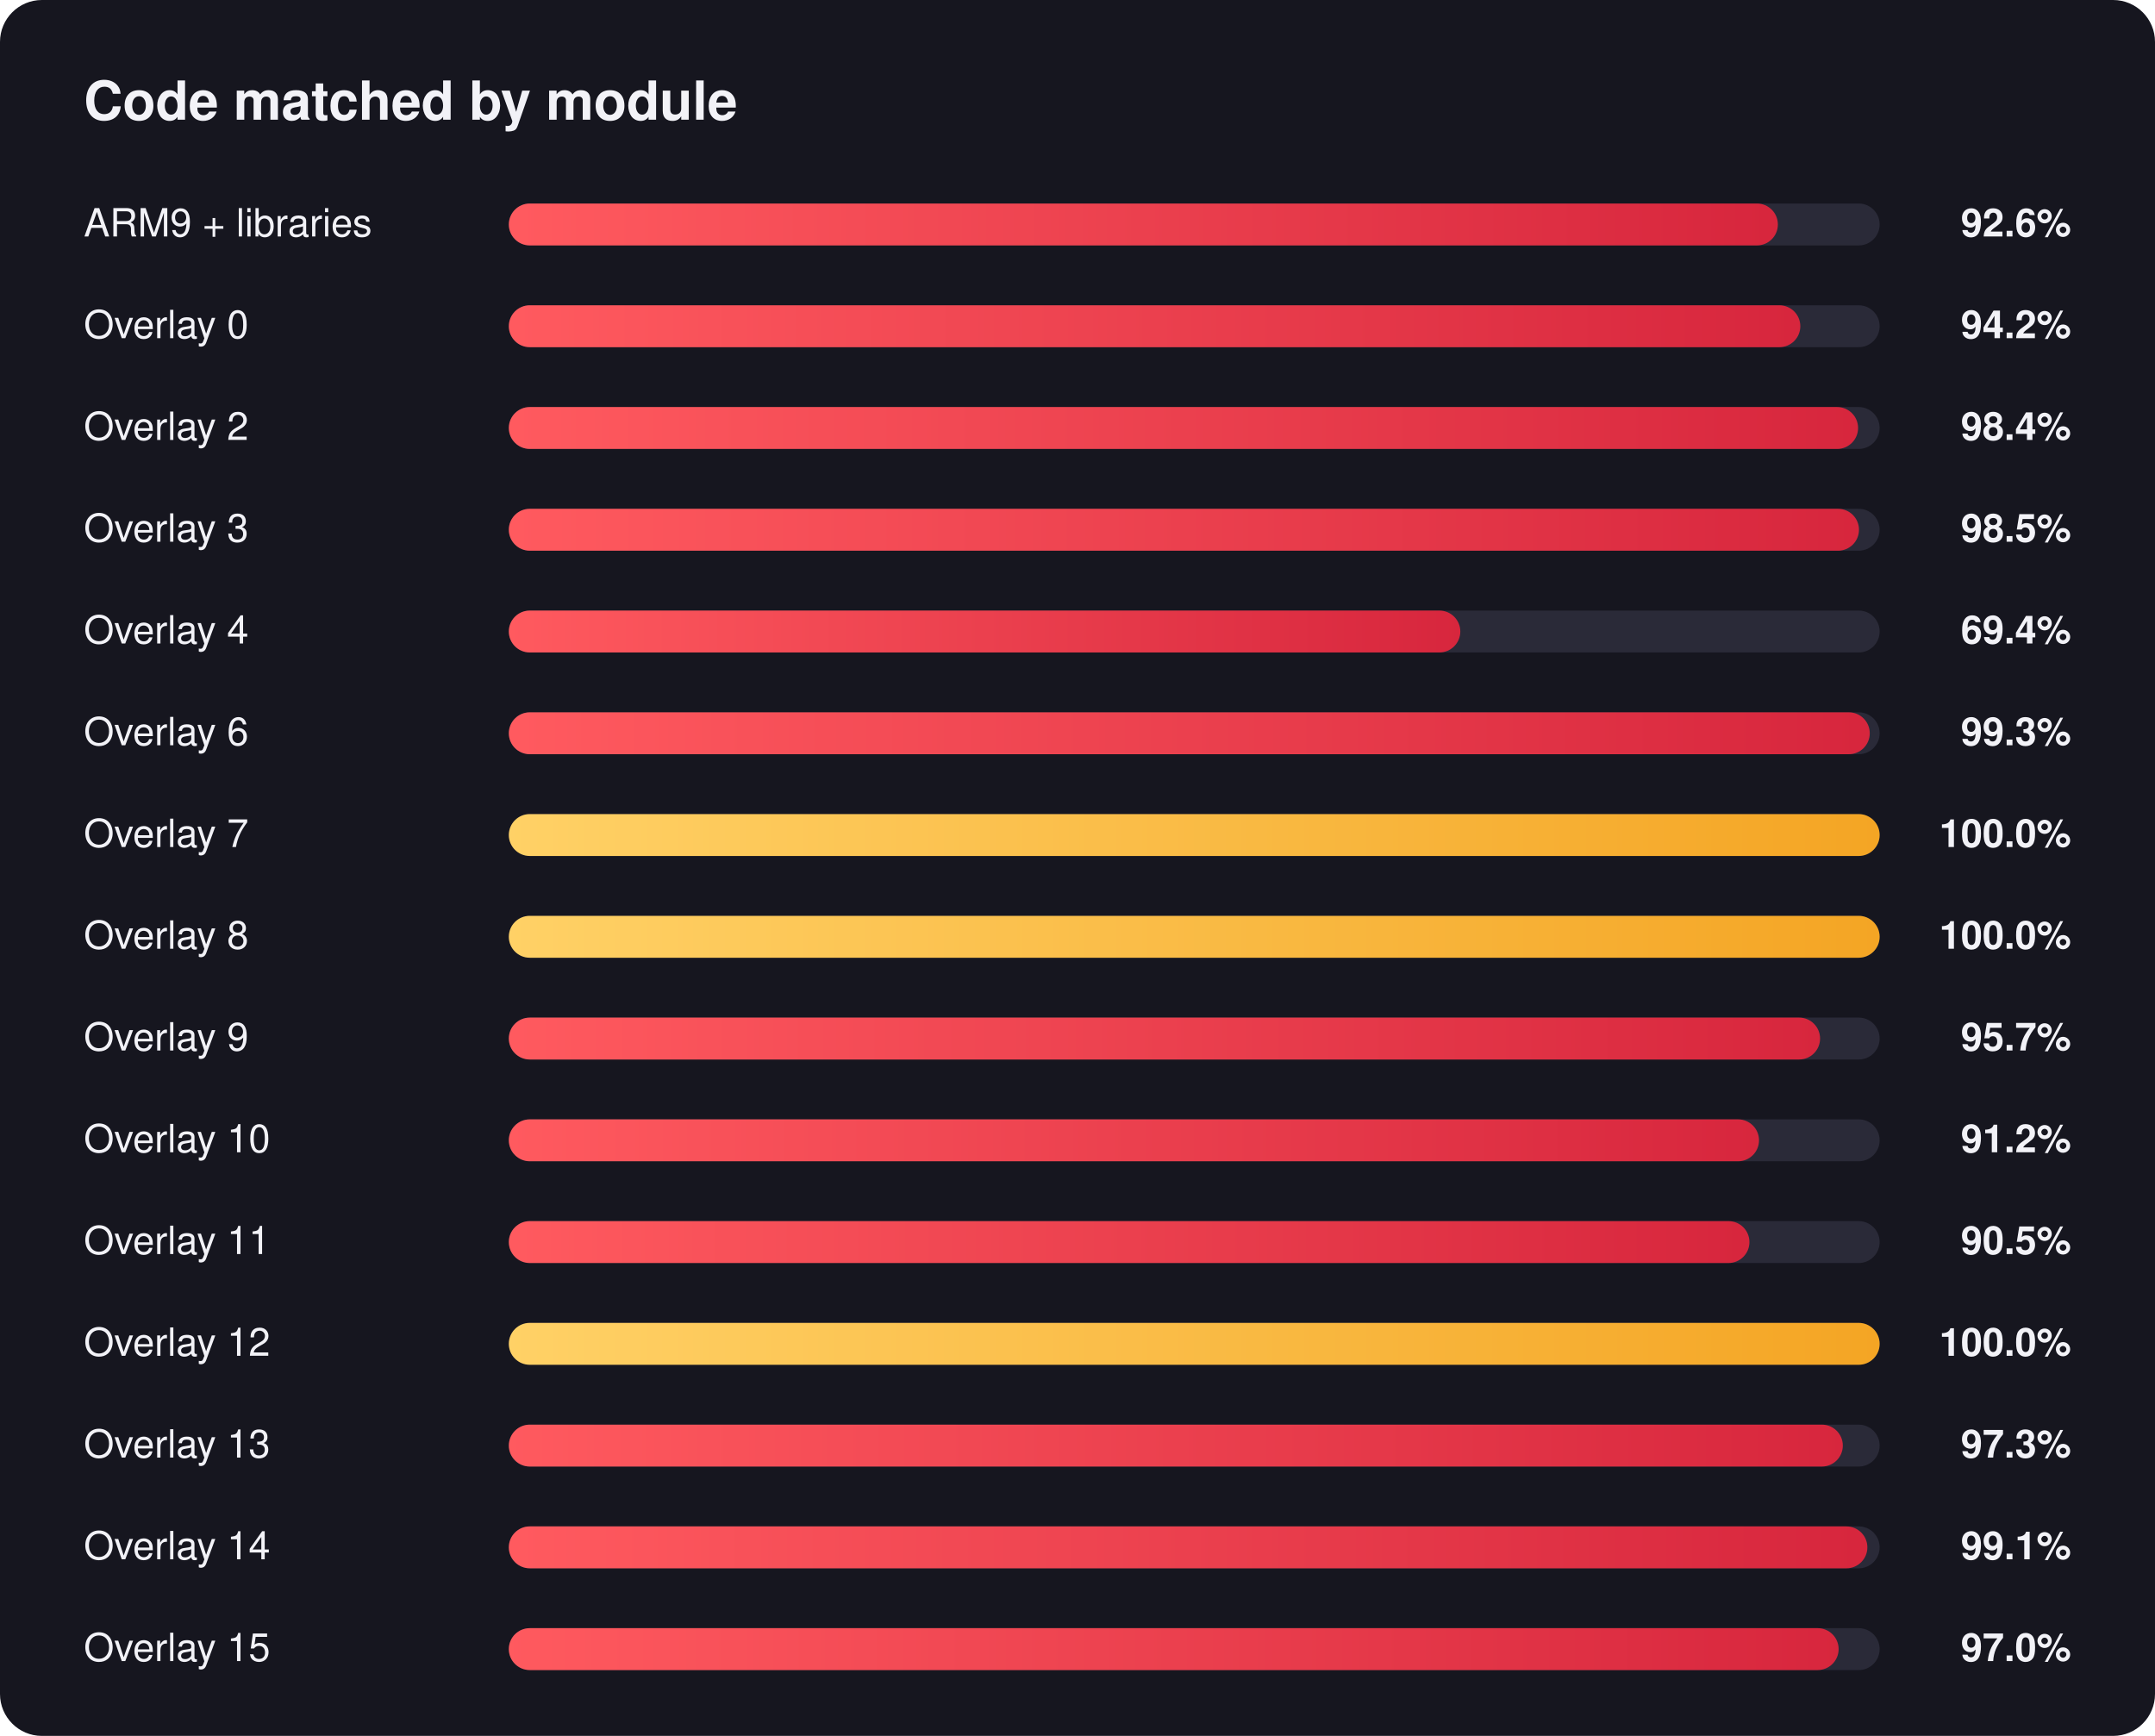
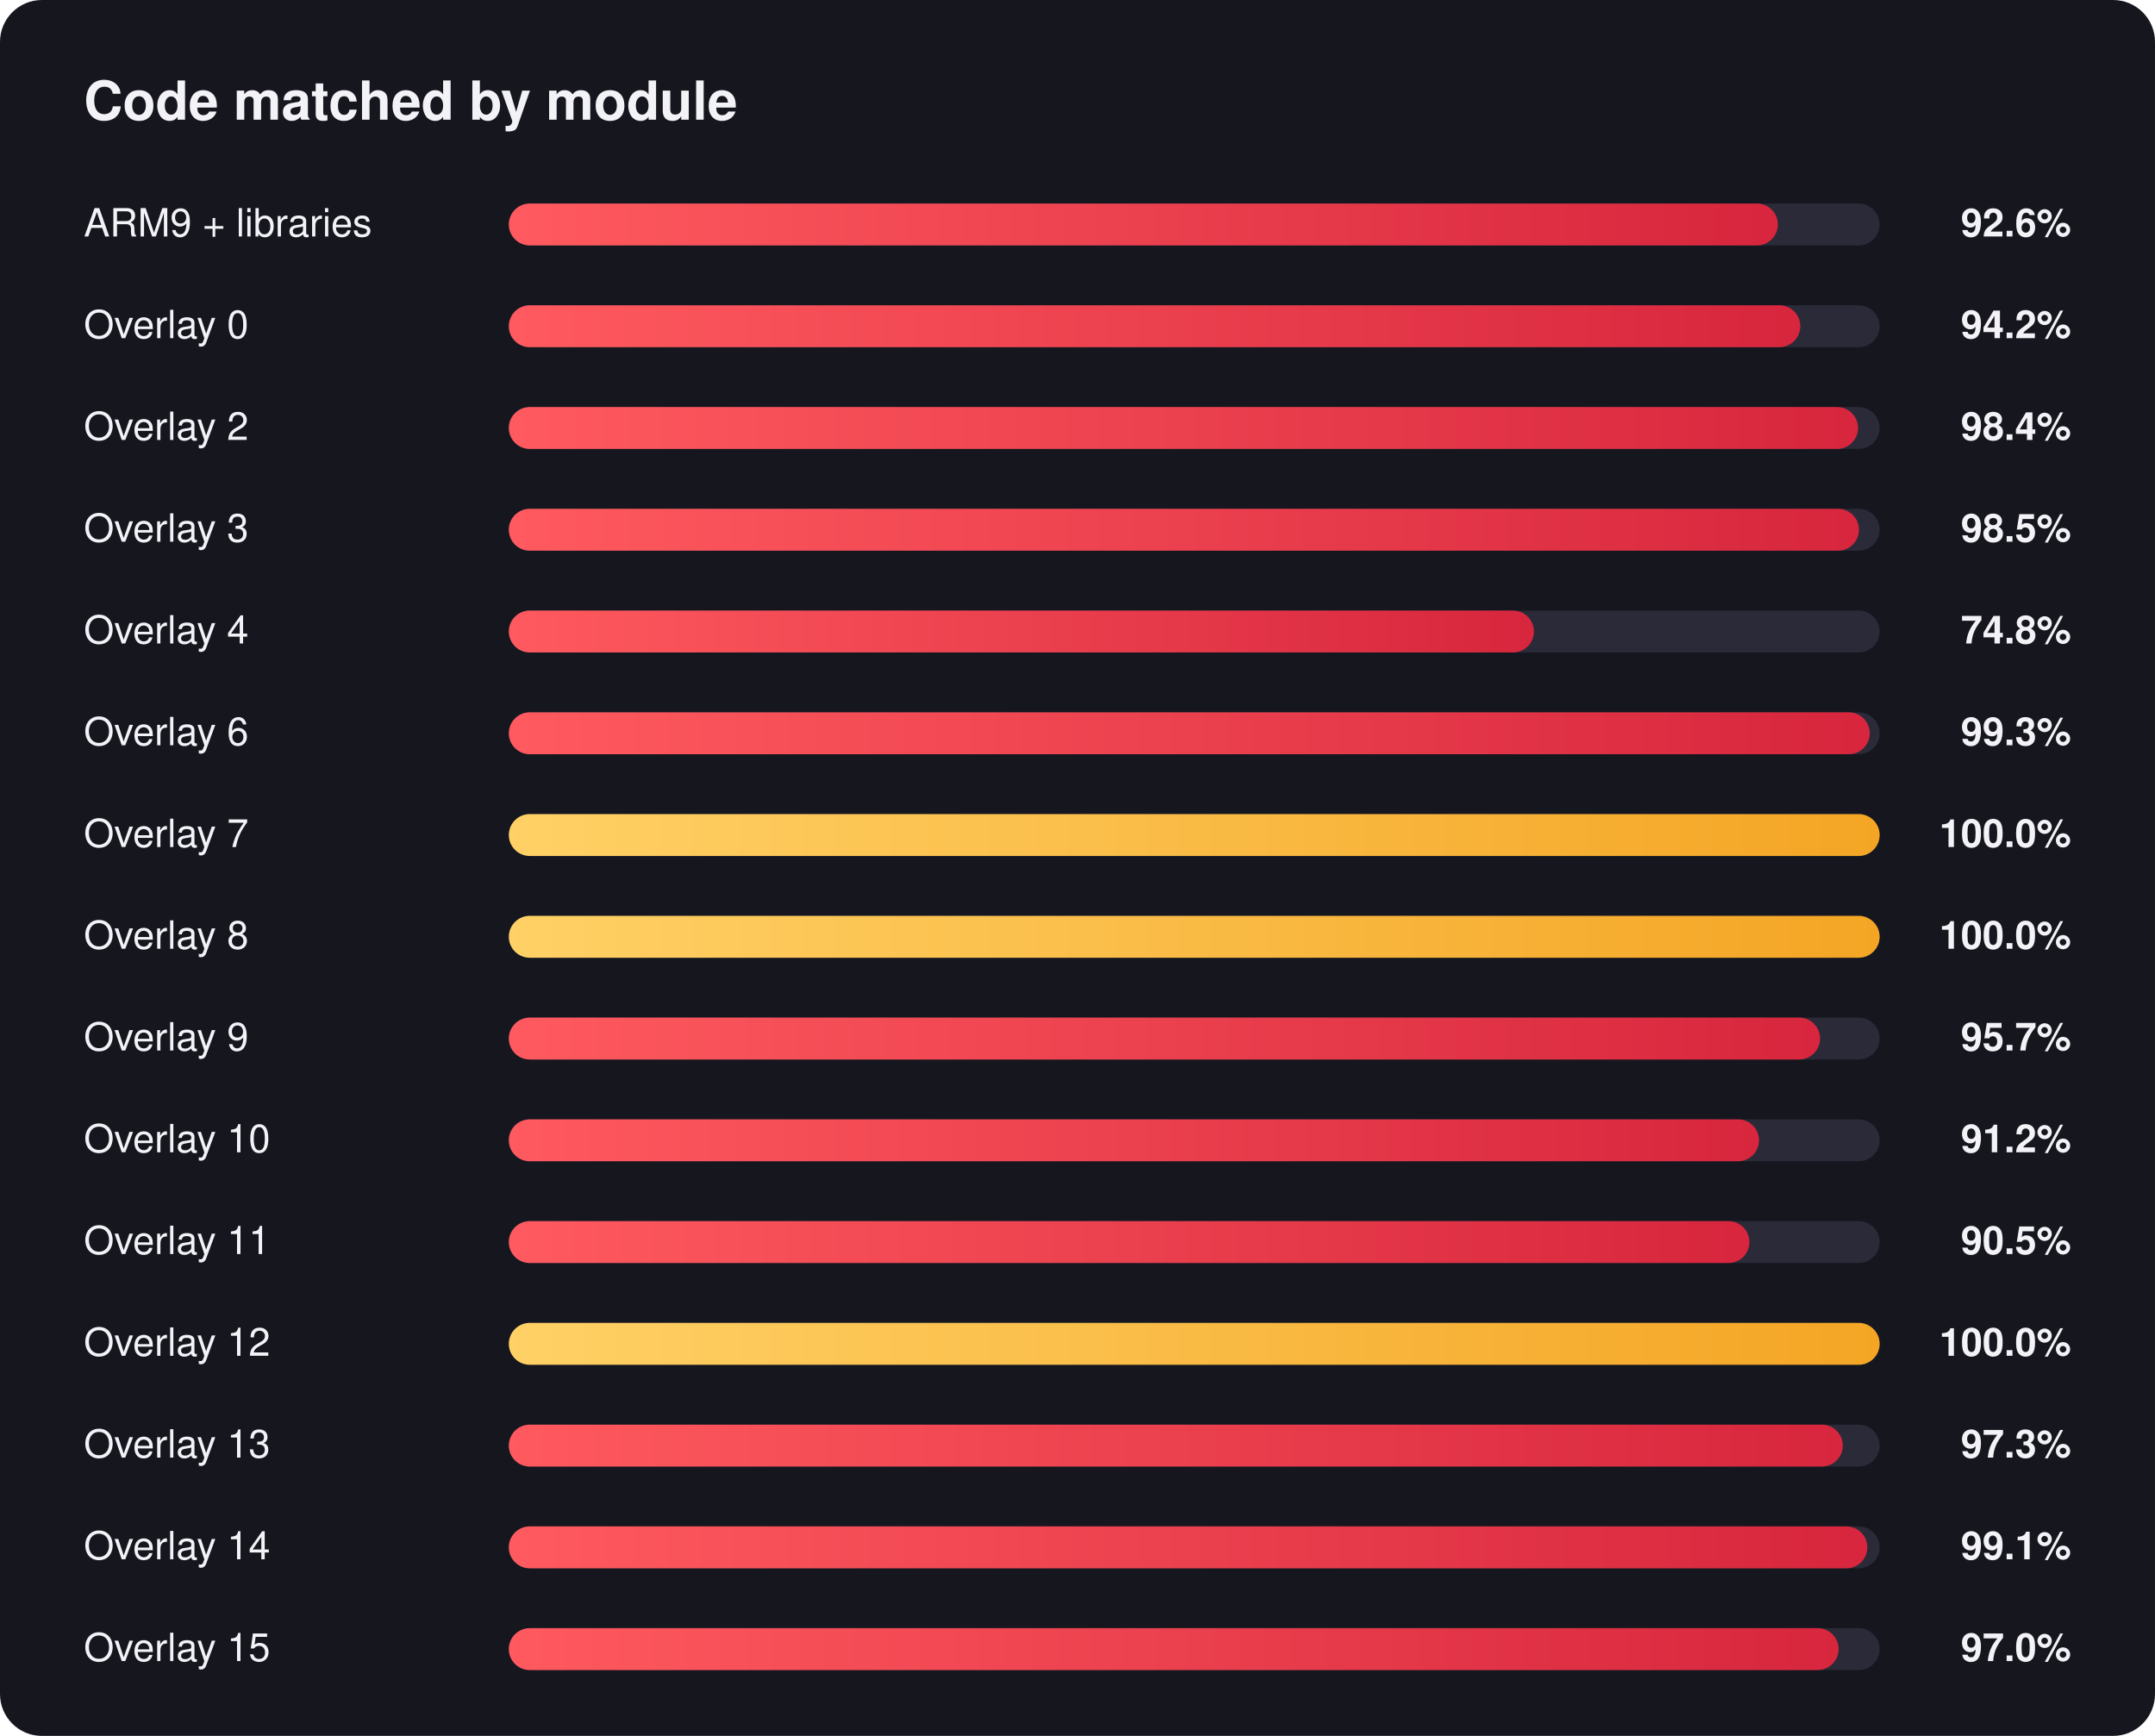
<svg xmlns="http://www.w3.org/2000/svg" width="720" height="580" viewBox="0 0 720 580" font-family="Segoe UI, Helvetica, Arial, sans-serif">
  <defs>
    <linearGradient id="red" x1="0" x2="1" y1="0" y2="0">
      <stop offset="0" stop-color="#ff5a5f" />
      <stop offset="1" stop-color="#d7263d" />
    </linearGradient>
    <linearGradient id="gold" x1="0" x2="1" y1="0" y2="0">
      <stop offset="0" stop-color="#ffd166" />
      <stop offset="1" stop-color="#f4a524" />
    </linearGradient>
  </defs>
  <rect width="720" height="580" rx="14" fill="#16161f" />
  <text x="28" y="40" fill="#f2f2f7" font-size="18" font-weight="700">Code matched by module</text>
  <text x="28" y="79" fill="#f2f2f7" font-size="13">ARM9 + libraries</text>
  <text x="692" y="79" fill="#f2f2f7" font-size="13" font-weight="600" text-anchor="end">92.6%</text>
  <rect x="170" y="68" width="458" height="14" rx="7.0" fill="#2a2a38" />
  <rect x="170" y="68" width="424.0" height="14" rx="7.0" fill="url(#red)" />
  <text x="28" y="113" fill="#f2f2f7" font-size="13">Overlay 0</text>
  <text x="692" y="113" fill="#f2f2f7" font-size="13" font-weight="600" text-anchor="end">94.2%</text>
  <rect x="170" y="102" width="458" height="14" rx="7.0" fill="#2a2a38" />
  <rect x="170" y="102" width="431.5" height="14" rx="7.0" fill="url(#red)" />
  <text x="28" y="147" fill="#f2f2f7" font-size="13">Overlay 2</text>
  <text x="692" y="147" fill="#f2f2f7" font-size="13" font-weight="600" text-anchor="end">98.4%</text>
  <rect x="170" y="136" width="458" height="14" rx="7.0" fill="#2a2a38" />
  <rect x="170" y="136" width="450.8" height="14" rx="7.0" fill="url(#red)" />
  <text x="28" y="181" fill="#f2f2f7" font-size="13">Overlay 3</text>
  <text x="692" y="181" fill="#f2f2f7" font-size="13" font-weight="600" text-anchor="end">98.5%</text>
  <rect x="170" y="170" width="458" height="14" rx="7.0" fill="#2a2a38" />
  <rect x="170" y="170" width="451.1" height="14" rx="7.0" fill="url(#red)" />
  <text x="28" y="215" fill="#f2f2f7" font-size="13">Overlay 4</text>
-   <text x="692" y="215" fill="#f2f2f7" font-size="13" font-weight="600" text-anchor="end">69.4%</text>
+   <text x="692" y="215" fill="#f2f2f7" font-size="13" font-weight="600" text-anchor="end">74.8%</text>
  <rect x="170" y="204" width="458" height="14" rx="7.0" fill="#2a2a38" />
-   <rect x="170" y="204" width="317.9" height="14" rx="7.0" fill="url(#red)" />
+   <rect x="170" y="204" width="342.5" height="14" rx="7.0" fill="url(#red)" />
  <text x="28" y="249" fill="#f2f2f7" font-size="13">Overlay 6</text>
  <text x="692" y="249" fill="#f2f2f7" font-size="13" font-weight="600" text-anchor="end">99.3%</text>
  <rect x="170" y="238" width="458" height="14" rx="7.0" fill="#2a2a38" />
  <rect x="170" y="238" width="454.7" height="14" rx="7.0" fill="url(#red)" />
  <text x="28" y="283" fill="#f2f2f7" font-size="13">Overlay 7</text>
  <text x="692" y="283" fill="#f2f2f7" font-size="13" font-weight="600" text-anchor="end">100.0%</text>
  <rect x="170" y="272" width="458" height="14" rx="7.0" fill="#2a2a38" />
  <rect x="170" y="272" width="458.0" height="14" rx="7.0" fill="url(#gold)" />
  <text x="28" y="317" fill="#f2f2f7" font-size="13">Overlay 8</text>
  <text x="692" y="317" fill="#f2f2f7" font-size="13" font-weight="600" text-anchor="end">100.0%</text>
  <rect x="170" y="306" width="458" height="14" rx="7.0" fill="#2a2a38" />
  <rect x="170" y="306" width="458.0" height="14" rx="7.0" fill="url(#gold)" />
  <text x="28" y="351" fill="#f2f2f7" font-size="13">Overlay 9</text>
  <text x="692" y="351" fill="#f2f2f7" font-size="13" font-weight="600" text-anchor="end">95.7%</text>
  <rect x="170" y="340" width="458" height="14" rx="7.0" fill="#2a2a38" />
  <rect x="170" y="340" width="438.1" height="14" rx="7.0" fill="url(#red)" />
  <text x="28" y="385" fill="#f2f2f7" font-size="13">Overlay 10</text>
  <text x="692" y="385" fill="#f2f2f7" font-size="13" font-weight="600" text-anchor="end">91.2%</text>
  <rect x="170" y="374" width="458" height="14" rx="7.0" fill="#2a2a38" />
  <rect x="170" y="374" width="417.7" height="14" rx="7.0" fill="url(#red)" />
  <text x="28" y="419" fill="#f2f2f7" font-size="13">Overlay 11</text>
  <text x="692" y="419" fill="#f2f2f7" font-size="13" font-weight="600" text-anchor="end">90.5%</text>
  <rect x="170" y="408" width="458" height="14" rx="7.0" fill="#2a2a38" />
  <rect x="170" y="408" width="414.5" height="14" rx="7.0" fill="url(#red)" />
  <text x="28" y="453" fill="#f2f2f7" font-size="13">Overlay 12</text>
  <text x="692" y="453" fill="#f2f2f7" font-size="13" font-weight="600" text-anchor="end">100.0%</text>
  <rect x="170" y="442" width="458" height="14" rx="7.0" fill="#2a2a38" />
  <rect x="170" y="442" width="458.0" height="14" rx="7.0" fill="url(#gold)" />
  <text x="28" y="487" fill="#f2f2f7" font-size="13">Overlay 13</text>
  <text x="692" y="487" fill="#f2f2f7" font-size="13" font-weight="600" text-anchor="end">97.3%</text>
  <rect x="170" y="476" width="458" height="14" rx="7.0" fill="#2a2a38" />
  <rect x="170" y="476" width="445.7" height="14" rx="7.0" fill="url(#red)" />
  <text x="28" y="521" fill="#f2f2f7" font-size="13">Overlay 14</text>
  <text x="692" y="521" fill="#f2f2f7" font-size="13" font-weight="600" text-anchor="end">99.1%</text>
  <rect x="170" y="510" width="458" height="14" rx="7.0" fill="#2a2a38" />
  <rect x="170" y="510" width="453.9" height="14" rx="7.0" fill="url(#red)" />
  <text x="28" y="555" fill="#f2f2f7" font-size="13">Overlay 15</text>
  <text x="692" y="555" fill="#f2f2f7" font-size="13" font-weight="600" text-anchor="end">97.0%</text>
  <rect x="170" y="544" width="458" height="14" rx="7.0" fill="#2a2a38" />
  <rect x="170" y="544" width="444.3" height="14" rx="7.0" fill="url(#red)" />
</svg>
